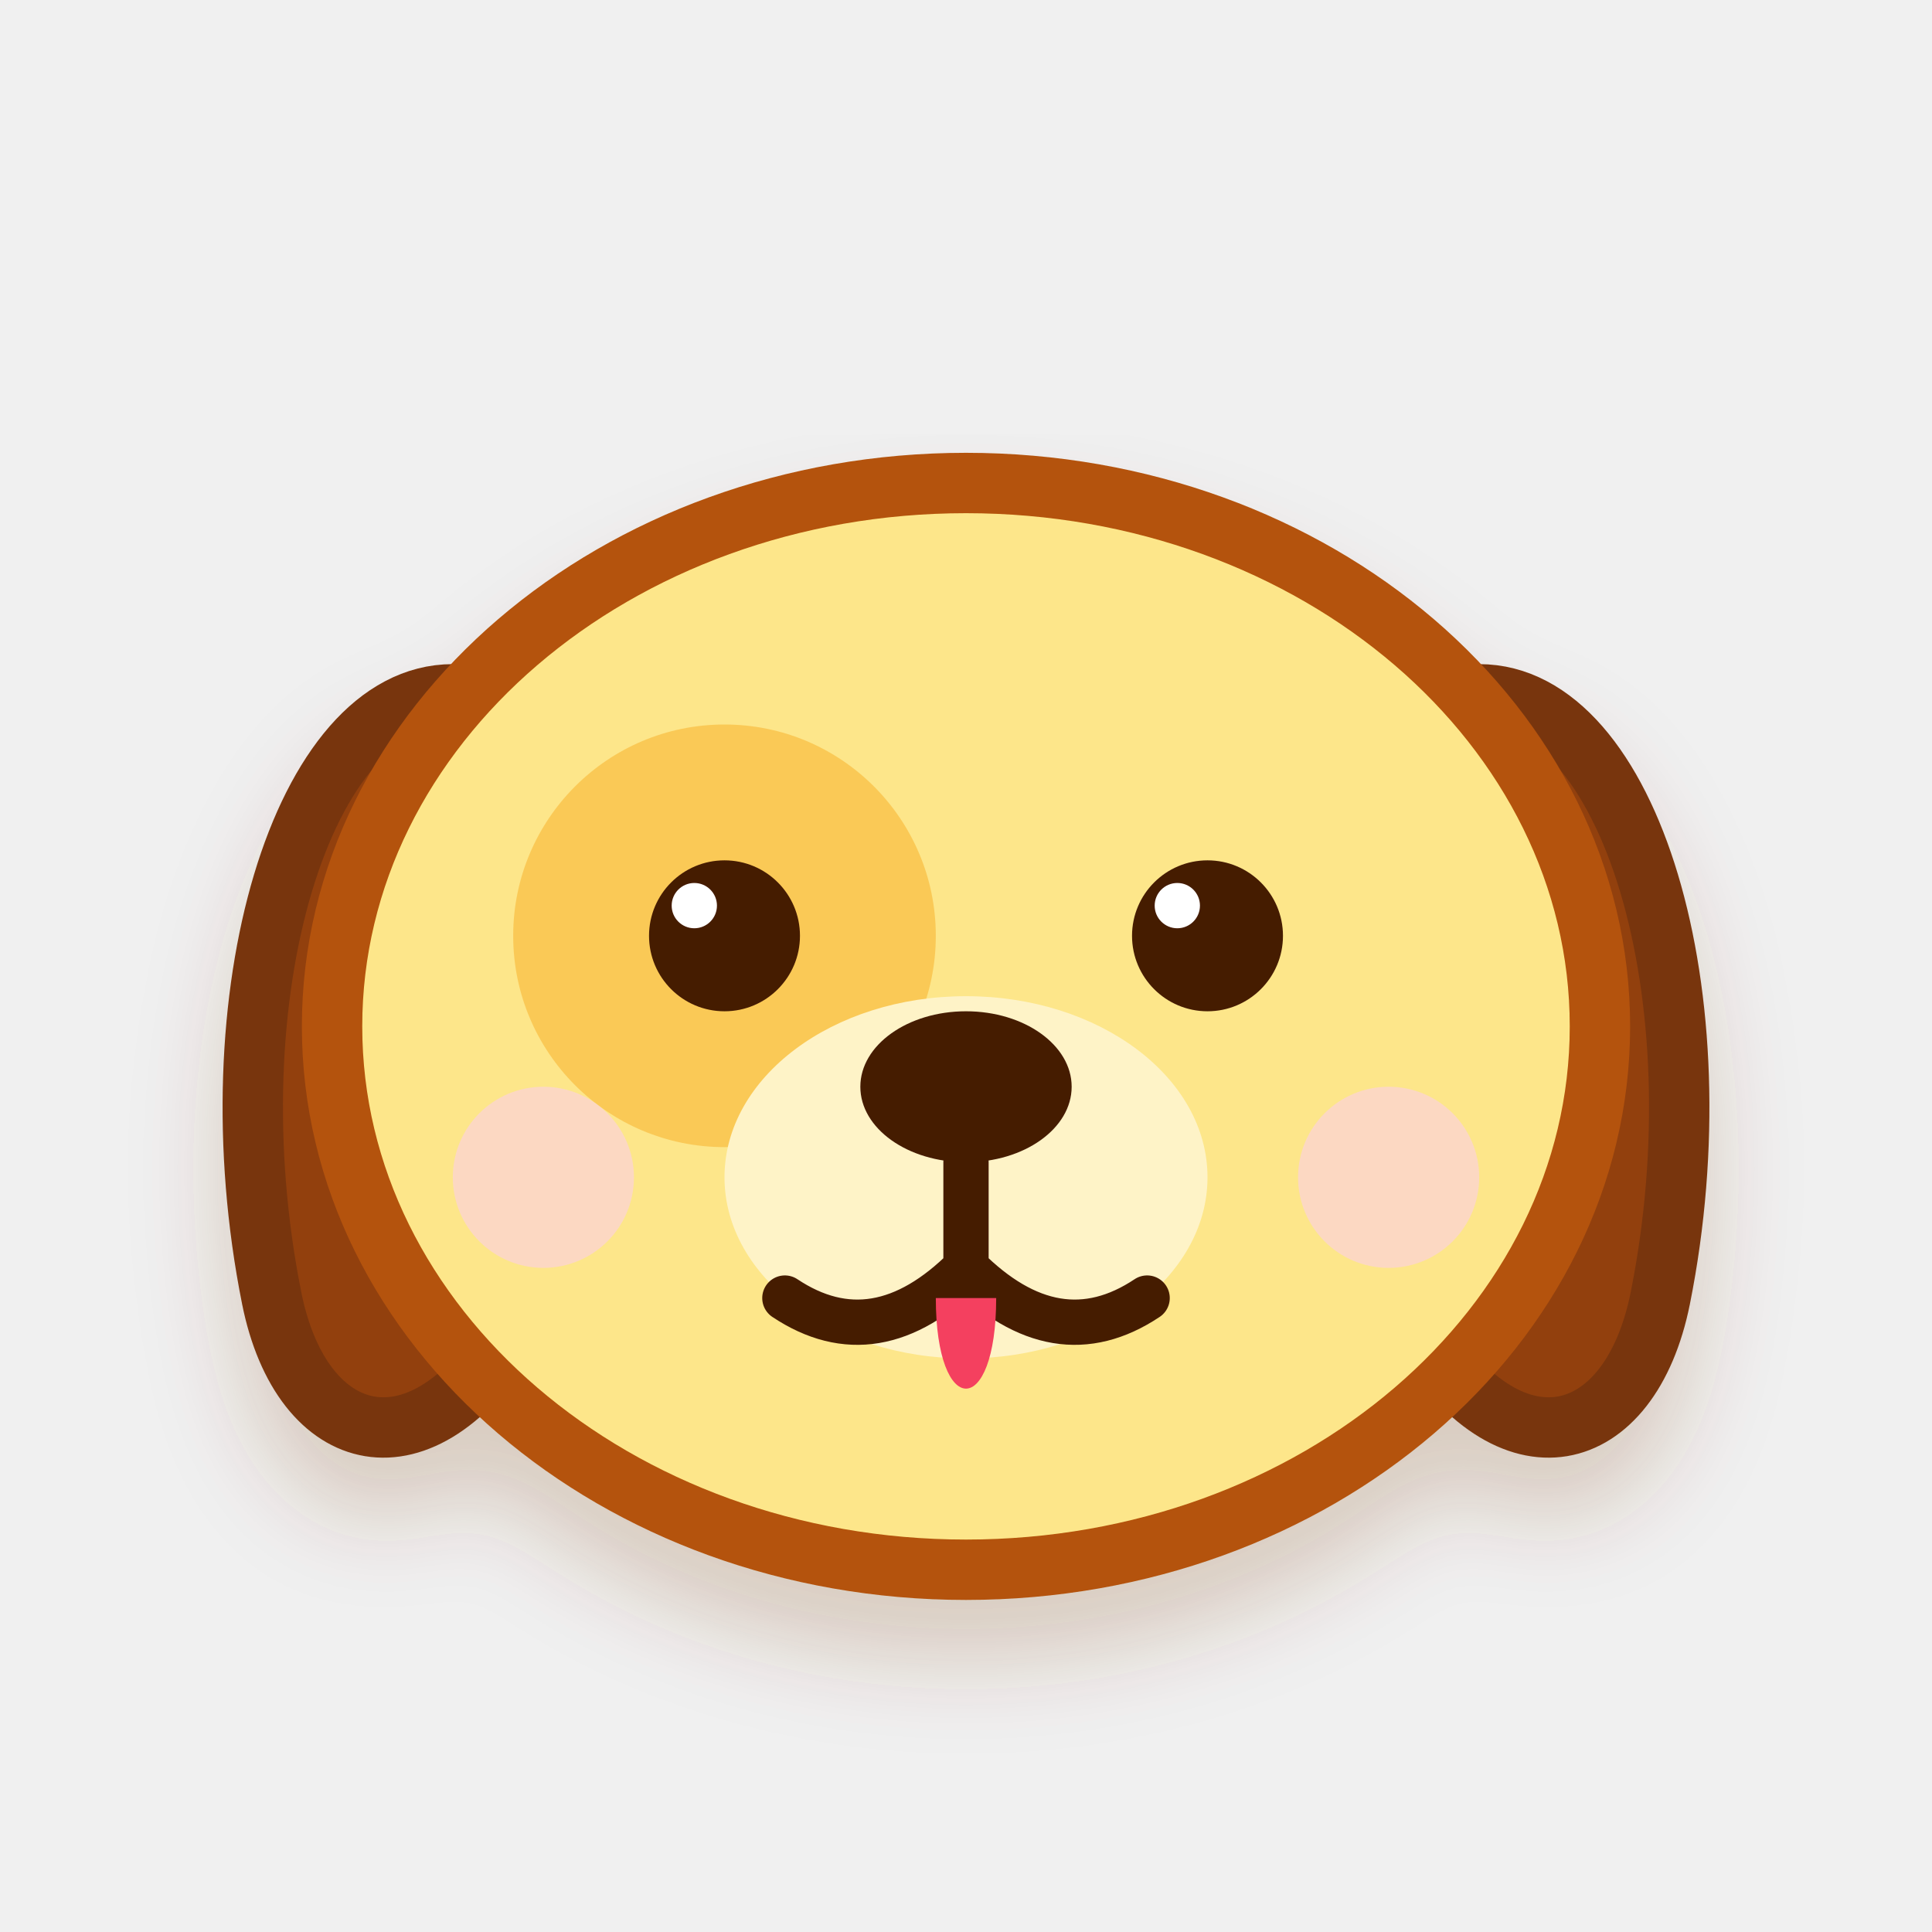
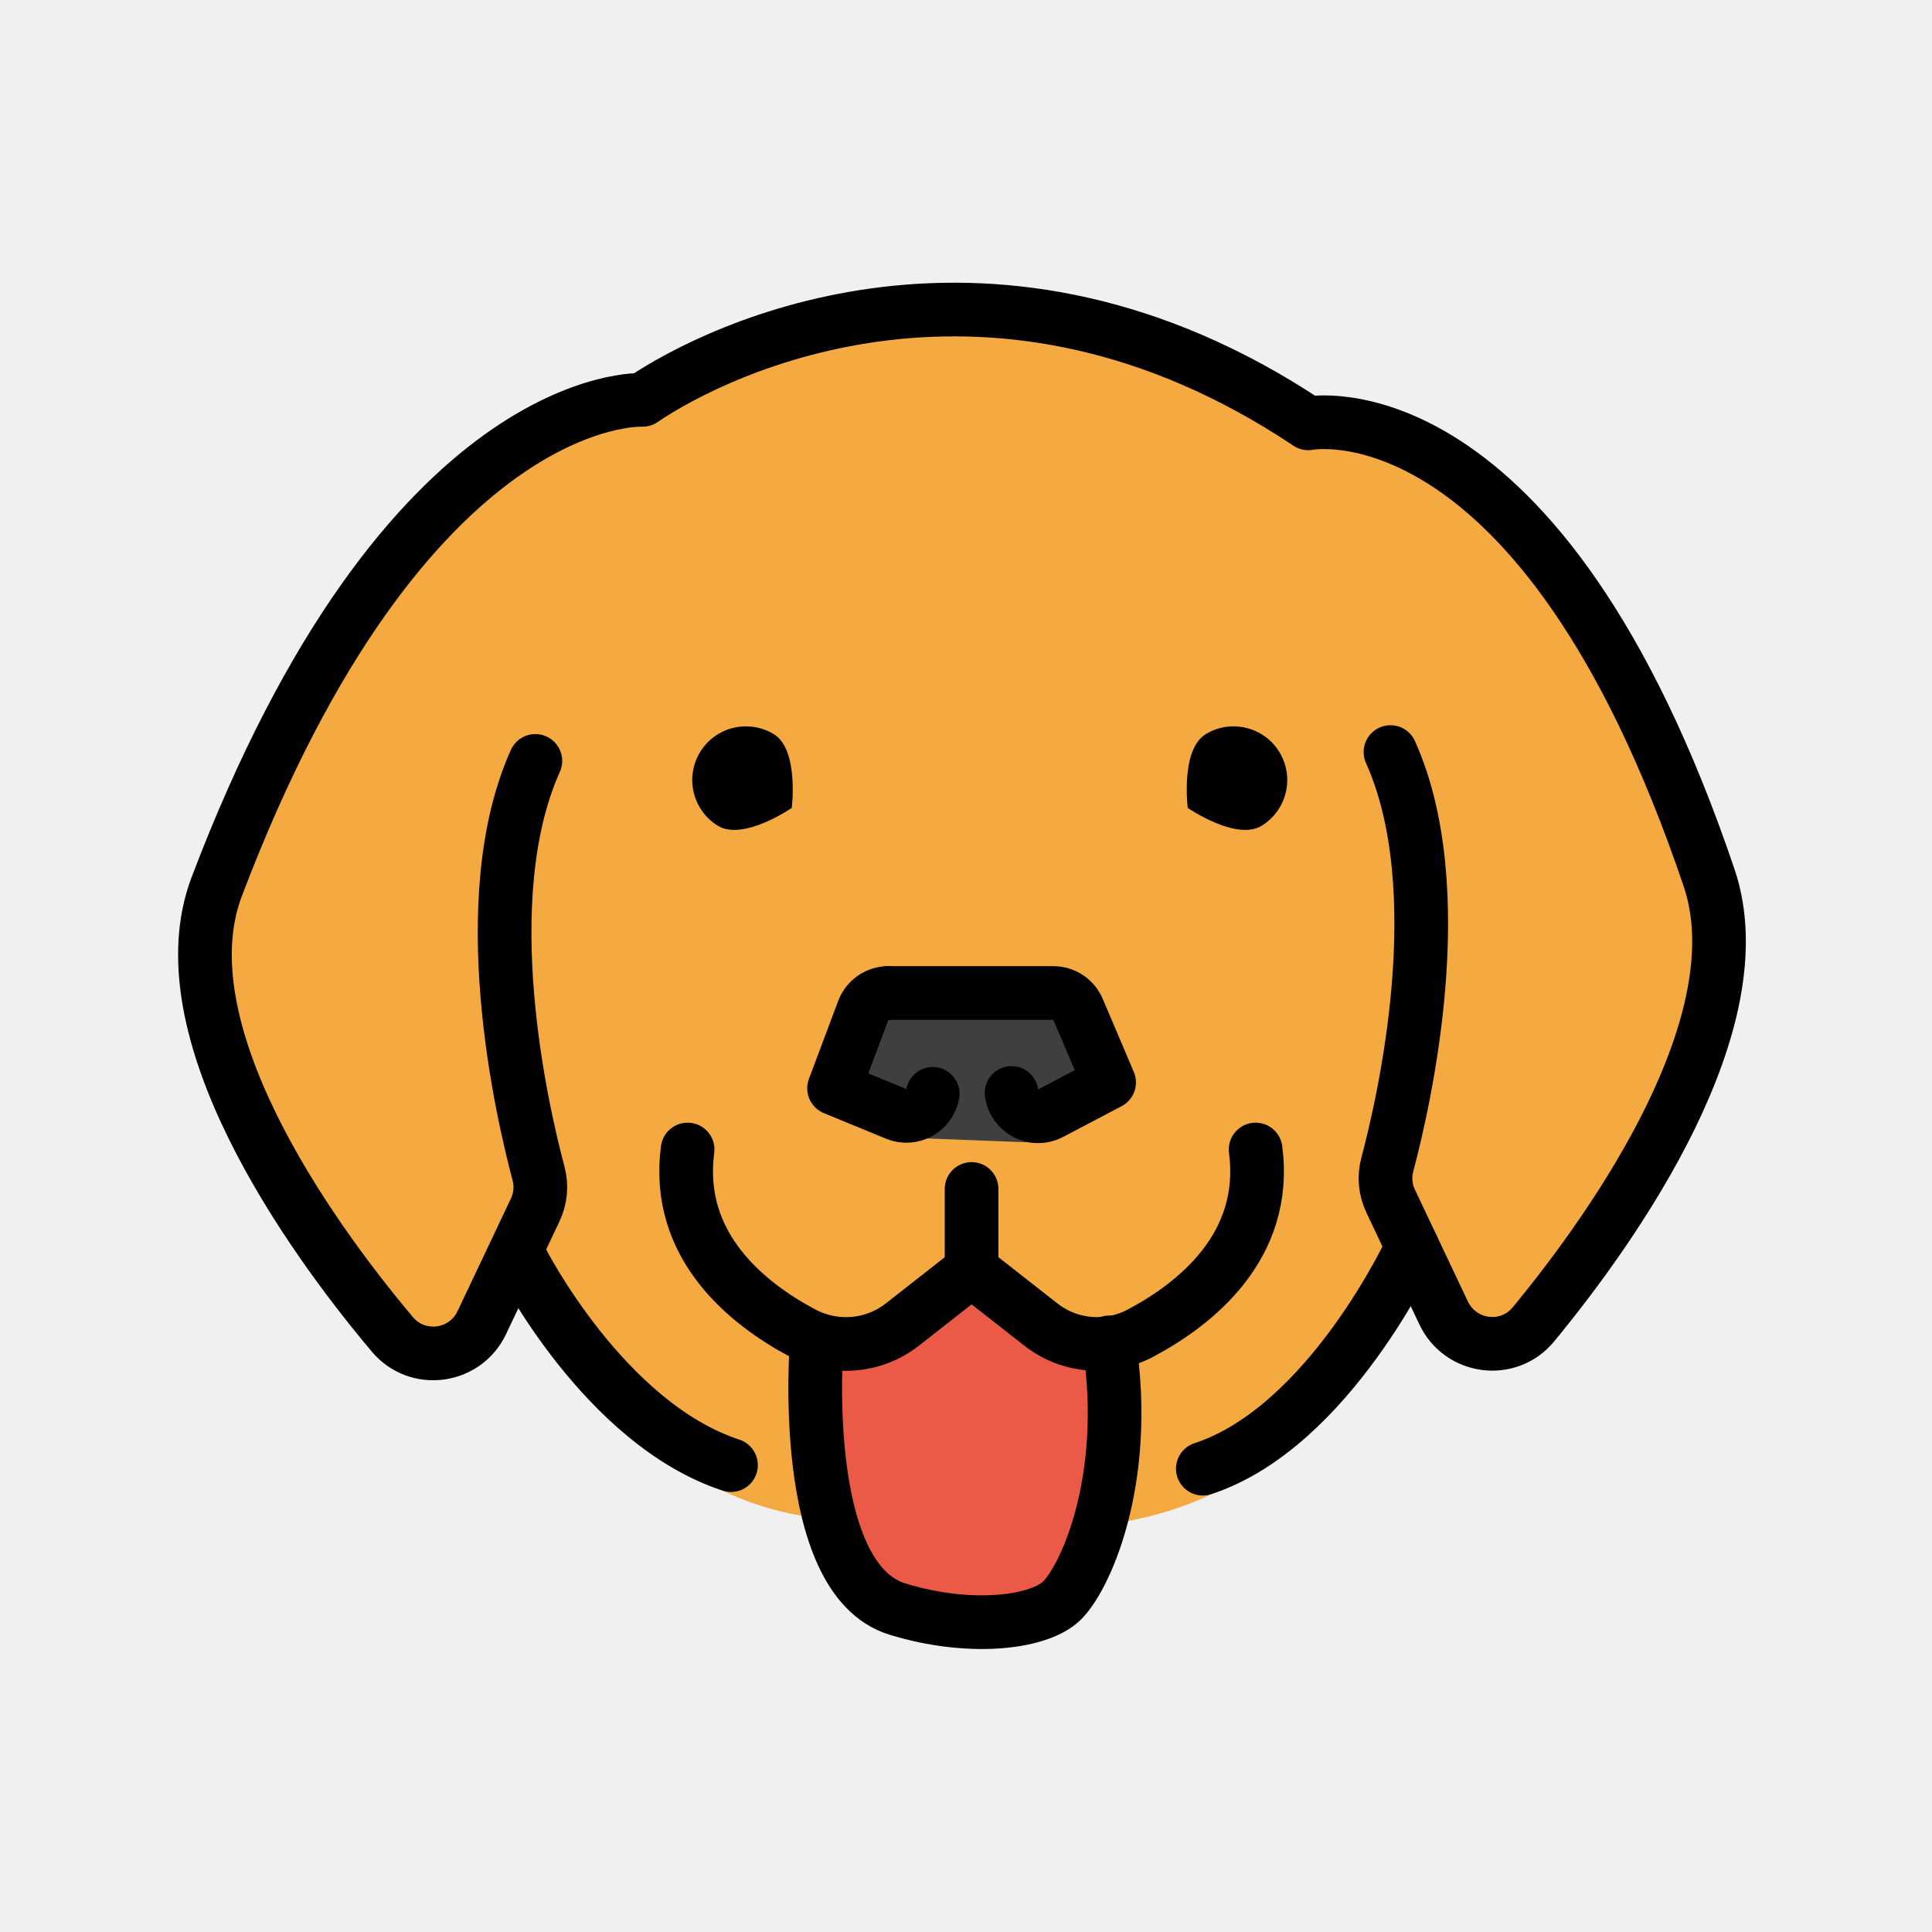
- <svg xmlns="http://www.w3.org/2000/svg" width="128" height="128" viewBox="0 0 128 128">
-   <defs>
-     <filter id="dogShadow" x="-10%" y="-10%" width="130%" height="130%">
-       <feDropShadow dx="0" dy="4" stdDeviation="3" flood-color="#78350F" flood-opacity="0.2" />
-     </filter>
-   </defs>
-   <g filter="url(#dogShadow)">
-     <path d="M30 46 C20 46 14 66 18 86 C20 96 28 98 34 88 C38 80 40 60 38 48 Z" fill="#92400E" stroke="#78350F" stroke-width="4" stroke-linejoin="round" />
-     <path d="M98 46 C108 46 114 66 110 86 C108 96 100 98 94 88 C90 80 88 60 90 48 Z" fill="#92400E" stroke="#78350F" stroke-width="4" stroke-linejoin="round" />
-     <ellipse cx="64" cy="68" rx="42" ry="36" fill="#FDE68A" stroke="#B45309" stroke-width="4" />
-     <circle cx="48" cy="62" r="14" fill="#F59E0B" opacity="0.4" />
-     <circle cx="36" cy="78" r="6" fill="#FBCFE8" opacity="0.6" />
-     <circle cx="92" cy="78" r="6" fill="#FBCFE8" opacity="0.6" />
-     <circle cx="48" cy="62" r="5" fill="#451A03" />
-     <circle cx="80" cy="62" r="5" fill="#451A03" />
-     <circle cx="46" cy="60" r="1.5" fill="#FFF" />
-     <circle cx="78" cy="60" r="1.5" fill="#FFF" />
-     <ellipse cx="64" cy="78" rx="16" ry="12" fill="#FEF3C7" />
-     <ellipse cx="64" cy="72" rx="7" ry="5" fill="#451A03" />
-     <path d="M64 77 L64 84 M64 84 Q58 90 52 86 M64 84 Q70 90 76 86" fill="none" stroke="#451A03" stroke-width="3" stroke-linecap="round" />
-     <path d="M62 86 C62 94 66 94 66 86 Z" fill="#F43F5E" />
+ <svg xmlns="http://www.w3.org/2000/svg" id="emoji" viewBox="0 0 72 72">
+   <g id="color">
+     <path fill="#f4aa41" d="m24.473,15.158l-5.08,1.935-7.296,7.901-4.138,10.501,1.291,5.34c1.255,3.791,3.336,6.434,7.063,9.251l2.687-2.584s3.822,7.71,10.738,8.96c0,0,10.262,1.936,15.595-.876,1.49-.786,2.514-1.829,3.292-2.594,2.07-2.035,3.033-3.52,4.541-5.239h0s1.67,1.808,1.67,1.808l1.838-.056,5.017-7.229,2.003-5.07-.021-4.255-2.174-5.614-4.833-7.417s-2.637-4.256-8.167-3.917c0,0-6.5-4.833-11.833-4.083s-3.61-.677-12.194,3.24Z" />
+     <polygon fill="#ea5a47" points="36 46.732 32.917 49.149 30.417 49.149 30.941 53.039 31.362 56.054 32.167 58.399 35 59.899 39.583 59.316 40.443 57.112 41.144 52.934 41.917 49.316 39.917 49.566 36 46.732" />
+     <polygon fill="#3f3f3f" points="32.5 36.919 30.917 40.669 33.083 41.919 34.333 42.419 38.667 42.586 41.583 40.336 39.833 37.086 32.5 36.919" />
+   </g>
+   <g id="line">
+     <path d="m29.506,30.109s-1.805,1.242-2.748.668c-.943-.575-1.242-1.805-.668-2.748s1.805-1.242,2.748-.668.668,2.748.668,2.748Z" />
+     <path fill="none" stroke="#000" stroke-linecap="round" stroke-linejoin="round" stroke-width="2" d="m33.109,37.006h6.146c.401,0,.763.24.92.609l1.158,2.724-2.179,1.146c-.616.324-1.365-.065-1.457-.754" />
+     <path fill="none" stroke="#000" stroke-linecap="round" stroke-linejoin="round" stroke-width="2" d="m34.761,40.763c-.113.627-.776.99-1.365.747l-2.313-.952,1.09-2.904c.146-.39.519-.649.936-.649" />
+     <path fill="none" stroke="#000" stroke-linecap="round" stroke-linejoin="round" stroke-width="2" d="m30.436,50.027s-.719,8.793,3.007,9.938c2.646.812,5.15.532,6.062-.25.875-.75,2.632-4.474,1.827-9.688" />
+     <path d="m44.264,30.109s1.805,1.242,2.748.668,1.242-1.805.668-2.748c-.575-.943-1.805-1.242-2.748-.668s-.668,2.748-.668,2.748Z" />
+     <path fill="none" stroke="#000" stroke-linecap="round" stroke-linejoin="round" stroke-width="2" d="m25.625,42.839c-.475,3.602,2.234,5.75,4.285,6.841,1.197.637,2.651.518,3.718-.318l2.581-2.023,2.581,2.023c1.067.836,2.521.955,3.718.318,2.05-1.091,4.76-3.239,4.285-6.841" />
+     <path fill="none" stroke="#000" stroke-linecap="round" stroke-linejoin="round" stroke-width="2" d="m19.951,28.357c-2.317,5.16-.508,13.025.119,15.376.122.457.075.935-.127,1.363l-1.987,4.194c-.623,1.315-2.393,1.553-3.331.441-3.192-3.787-8.558-11.39-6.549-16.686,7.062-18.61,15.868-18.143,15.868-18.143,2.845-1.934,13.104-6.938,24.812.875,0,0,8.632-1.718,14.938,16.938,1.804,5.336-3.43,12.867-6.551,16.644-.931,1.127-2.716.894-3.342-.427l-1.974-4.166c-.203-.427-.249-.906-.127-1.363.627-2.351,2.436-10.216.119-15.376" />
+     <path fill="none" stroke="#000" stroke-linecap="round" stroke-linejoin="round" stroke-width="2" d="m52.631,46.463s-3.078,6.722-7.805,8.271" />
+     <path fill="none" stroke="#000" stroke-linecap="round" stroke-linejoin="round" stroke-width="2" d="m19.437,46.969s3.078,6.082,7.805,7.632" />
+     <line x1="36.208" x2="36.208" y1="47.339" y2="44.309" fill="none" stroke="#000" stroke-linecap="round" stroke-linejoin="round" stroke-width="2" />
  </g>
</svg>
